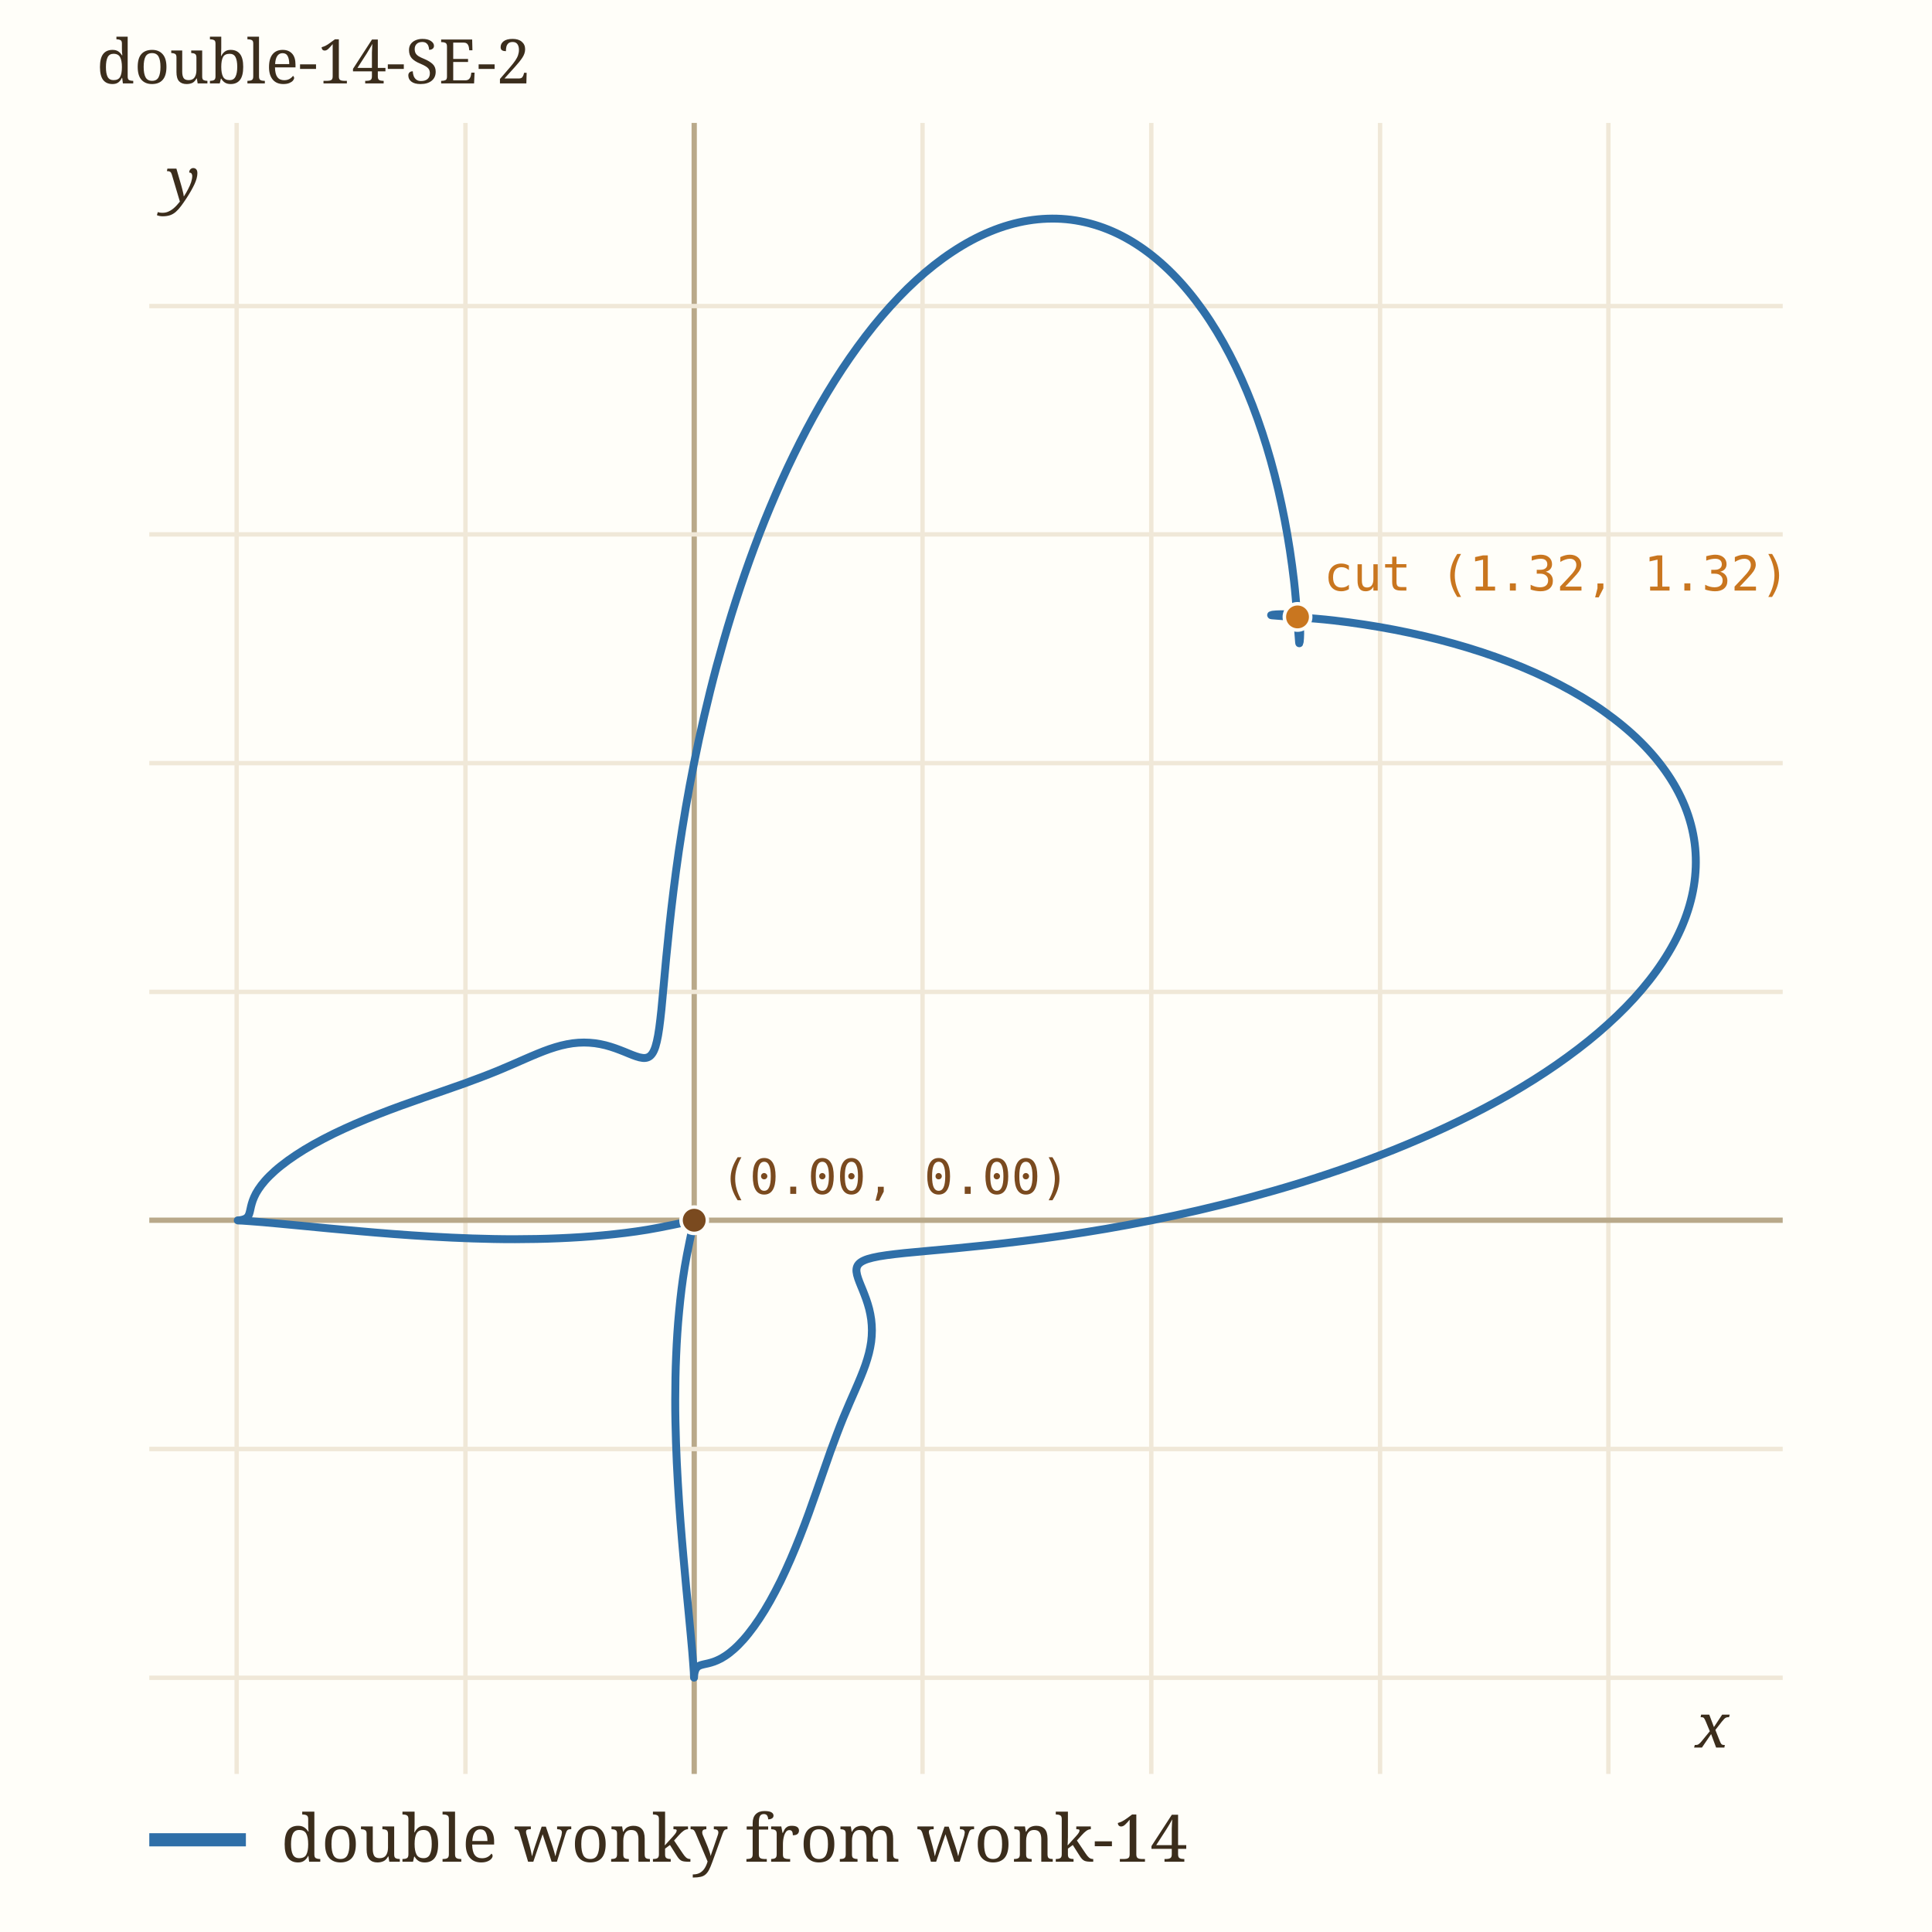
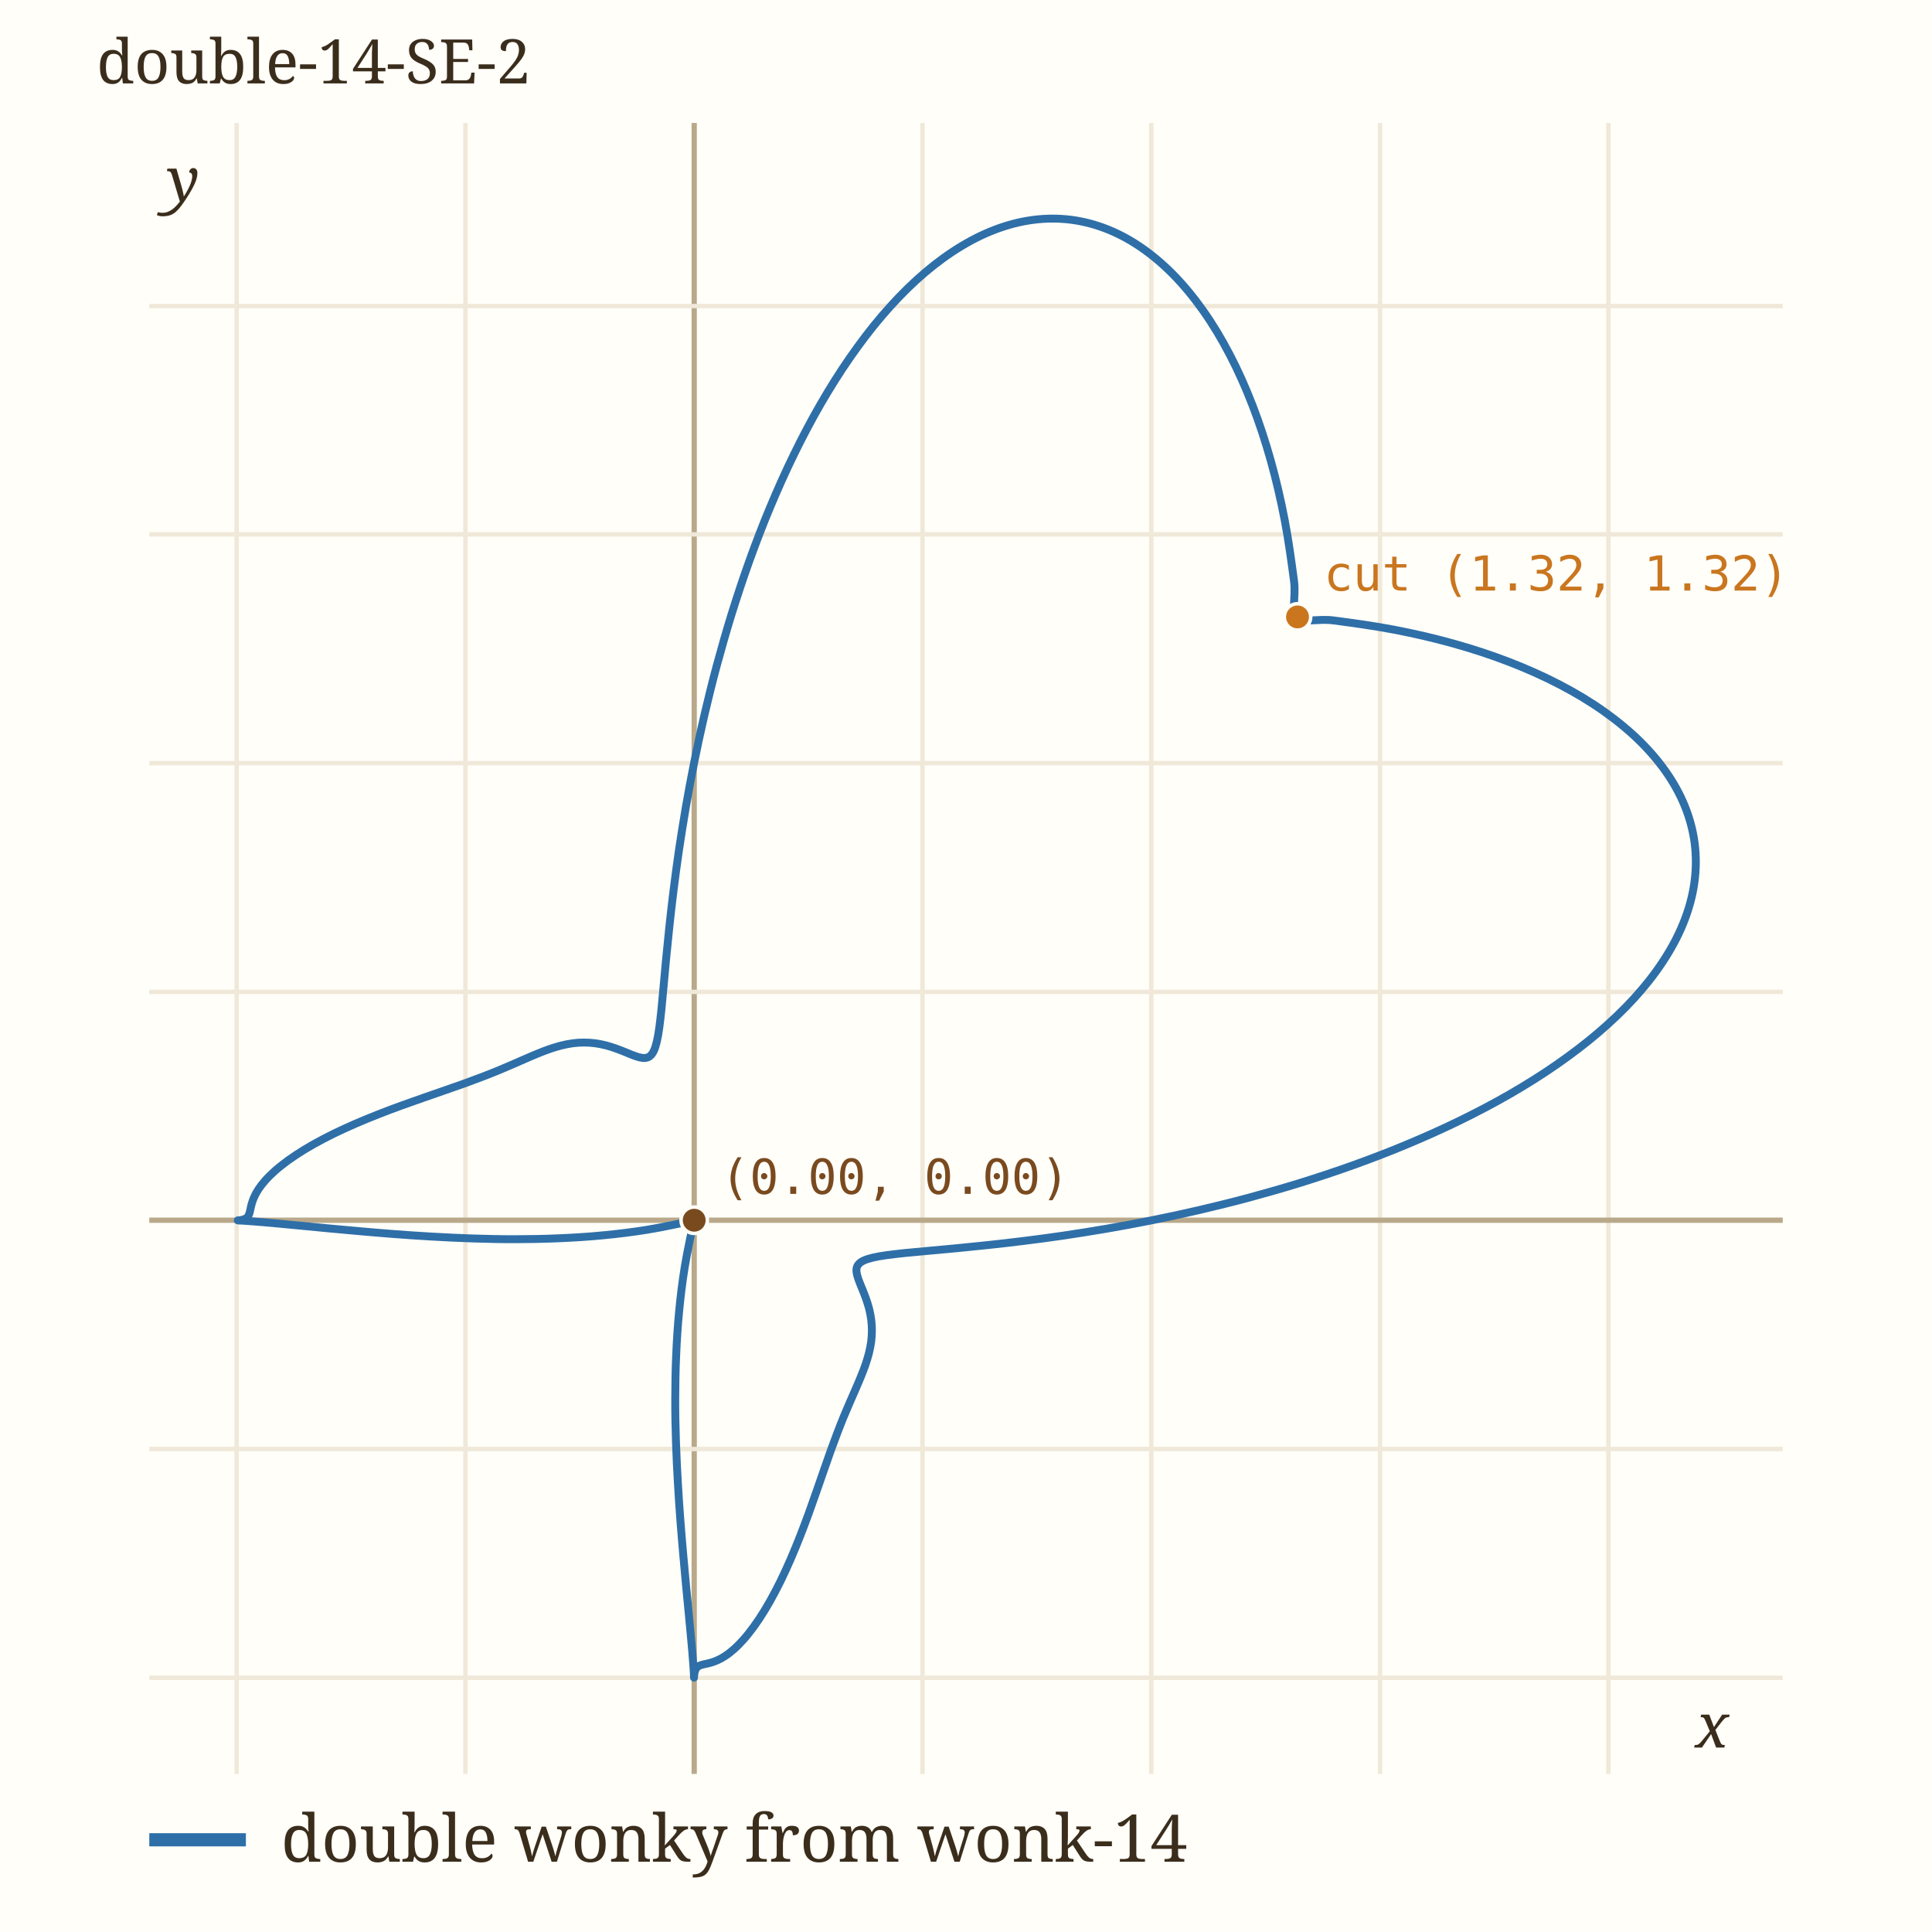
<svg xmlns="http://www.w3.org/2000/svg" viewBox="0 0 440 440" width="440" height="440" role="img" aria-label="double-14-SE-2" data-panel="double-14-SE-2">
  <rect x="0" y="0" width="440" height="440" fill="#fffef9" />
  <clipPath id="clip-double-14-SE-2">
    <rect x="34" y="28" width="372" height="376" />
  </clipPath>
  <g clip-path="url(#clip-double-14-SE-2)">
    <line x1="53.9" x2="53.9" y1="28" y2="404" stroke="#f0e8d8" stroke-width="1" />
    <text x="53.9" y="418.0" font-family="ui-monospace, Menlo, monospace" font-size="11" fill="#9c8a6a" text-anchor="middle">-1</text>
    <line x1="106.0" x2="106.0" y1="28" y2="404" stroke="#f0e8d8" stroke-width="1" />
    <text x="106.0" y="418.0" font-family="ui-monospace, Menlo, monospace" font-size="11" fill="#9c8a6a" text-anchor="middle">-0.5</text>
    <line x1="158.1" x2="158.1" y1="28" y2="404" stroke="#b9a98a" stroke-width="1.2" />
    <line x1="210.1" x2="210.1" y1="28" y2="404" stroke="#f0e8d8" stroke-width="1" />
    <text x="210.1" y="418.0" font-family="ui-monospace, Menlo, monospace" font-size="11" fill="#9c8a6a" text-anchor="middle">0.5</text>
    <line x1="262.2" x2="262.2" y1="28" y2="404" stroke="#f0e8d8" stroke-width="1" />
    <text x="262.2" y="418.0" font-family="ui-monospace, Menlo, monospace" font-size="11" fill="#9c8a6a" text-anchor="middle">1</text>
    <line x1="314.3" x2="314.3" y1="28" y2="404" stroke="#f0e8d8" stroke-width="1" />
    <text x="314.3" y="418.0" font-family="ui-monospace, Menlo, monospace" font-size="11" fill="#9c8a6a" text-anchor="middle">1.5</text>
    <line x1="366.3" x2="366.3" y1="28" y2="404" stroke="#f0e8d8" stroke-width="1" />
    <text x="366.3" y="418.0" font-family="ui-monospace, Menlo, monospace" font-size="11" fill="#9c8a6a" text-anchor="middle">2</text>
    <line x1="34" x2="406" y1="382.1" y2="382.1" stroke="#f0e8d8" stroke-width="1" />
    <text x="28.0" y="386.1" font-family="ui-monospace, Menlo, monospace" font-size="11" fill="#9c8a6a" text-anchor="end">-1</text>
    <line x1="34" x2="406" y1="330.0" y2="330.0" stroke="#f0e8d8" stroke-width="1" />
    <text x="28.0" y="334.0" font-family="ui-monospace, Menlo, monospace" font-size="11" fill="#9c8a6a" text-anchor="end">-0.5</text>
    <line x1="34" x2="406" y1="277.9" y2="277.9" stroke="#b9a98a" stroke-width="1.2" />
    <line x1="34" x2="406" y1="225.9" y2="225.9" stroke="#f0e8d8" stroke-width="1" />
    <text x="28.0" y="229.9" font-family="ui-monospace, Menlo, monospace" font-size="11" fill="#9c8a6a" text-anchor="end">0.5</text>
    <line x1="34" x2="406" y1="173.8" y2="173.8" stroke="#f0e8d8" stroke-width="1" />
    <text x="28.0" y="177.8" font-family="ui-monospace, Menlo, monospace" font-size="11" fill="#9c8a6a" text-anchor="end">1</text>
    <line x1="34" x2="406" y1="121.7" y2="121.7" stroke="#f0e8d8" stroke-width="1" />
    <text x="28.0" y="125.7" font-family="ui-monospace, Menlo, monospace" font-size="11" fill="#9c8a6a" text-anchor="end">1.5</text>
    <line x1="34" x2="406" y1="69.7" y2="69.7" stroke="#f0e8d8" stroke-width="1" />
    <text x="28.0" y="73.7" font-family="ui-monospace, Menlo, monospace" font-size="11" fill="#9c8a6a" text-anchor="end">2</text>
-     <path d="M158.06,277.94 C157.70,279.71 156.50,285.12 155.94,288.57 C155.37,292.01 154.99,295.26 154.67,298.62 C154.34,301.98 154.13,305.37 153.99,308.72 C153.84,312.07 153.79,315.43 153.78,318.71 C153.77,321.99 153.85,325.26 153.95,328.42 C154.05,331.59 154.21,334.71 154.38,337.70 C154.54,340.69 154.76,343.60 154.96,346.37 C155.17,349.13 155.40,351.79 155.62,354.28 C155.83,356.77 156.06,359.13 156.26,361.31 C156.47,363.48 156.67,365.50 156.84,367.33 C157.01,369.17 157.17,370.82 157.31,372.30 C157.45,373.77 157.56,375.06 157.66,376.17 C157.75,377.29 157.83,378.21 157.88,378.99 C157.94,379.76 157.98,380.35 158.01,380.82 C158.03,381.28 158.04,381.58 158.05,381.79 C158.06,382.00 158.06,382.06 158.06,382.07 C158.06,382.08 158.06,381.98 158.07,381.85 C158.07,381.73 158.08,381.53 158.11,381.34 C158.14,381.15 158.17,380.91 158.24,380.70 C158.30,380.50 158.37,380.28 158.47,380.10 C158.58,379.92 158.70,379.75 158.86,379.61 C159.02,379.48 159.21,379.37 159.44,379.28 C159.67,379.19 159.93,379.13 160.24,379.05 C160.54,378.97 160.89,378.92 161.28,378.82 C161.68,378.71 162.12,378.61 162.60,378.43 C163.09,378.24 163.63,378.03 164.21,377.71 C164.79,377.38 165.42,376.99 166.08,376.48 C166.75,375.96 167.46,375.35 168.20,374.60 C168.94,373.86 169.72,372.99 170.50,372.00 C171.29,371.01 172.11,369.89 172.92,368.66 C173.74,367.43 174.57,366.07 175.38,364.63 C176.19,363.19 177.00,361.63 177.79,360.04 C178.57,358.44 179.34,356.74 180.08,355.05 C180.82,353.35 181.54,351.58 182.22,349.85 C182.91,348.12 183.56,346.35 184.19,344.64 C184.81,342.93 185.41,341.22 185.98,339.59 C186.56,337.95 187.10,336.35 187.64,334.82 C188.17,333.29 188.68,331.82 189.18,330.42 C189.69,329.01 190.18,327.68 190.67,326.41 C191.15,325.13 191.63,323.93 192.10,322.77 C192.57,321.62 193.04,320.53 193.50,319.47 C193.95,318.41 194.40,317.41 194.83,316.43 C195.25,315.45 195.67,314.51 196.04,313.58 C196.42,312.65 196.78,311.74 197.09,310.84 C197.39,309.95 197.67,309.06 197.89,308.19 C198.11,307.31 198.28,306.44 198.40,305.58 C198.51,304.71 198.57,303.86 198.57,303.01 C198.57,302.17 198.51,301.33 198.41,300.51 C198.30,299.70 198.14,298.89 197.95,298.11 C197.75,297.34 197.51,296.58 197.26,295.86 C197.01,295.14 196.72,294.44 196.47,293.79 C196.21,293.14 195.93,292.52 195.72,291.95 C195.51,291.37 195.30,290.84 195.19,290.35 C195.08,289.86 195.01,289.42 195.06,289.02 C195.11,288.62 195.24,288.26 195.51,287.94 C195.79,287.61 196.17,287.33 196.72,287.08 C197.27,286.82 197.94,286.61 198.81,286.41 C199.67,286.20 200.69,286.03 201.90,285.86 C203.10,285.69 204.48,285.54 206.05,285.37 C207.62,285.21 209.37,285.06 211.29,284.88 C213.22,284.70 215.33,284.52 217.61,284.30 C219.88,284.08 222.34,283.84 224.94,283.56 C227.54,283.28 230.31,282.97 233.19,282.61 C236.08,282.25 239.12,281.85 242.25,281.39 C245.38,280.92 248.65,280.41 251.97,279.84 C255.29,279.27 258.69,278.64 262.19,277.94 C265.69,277.24 269.26,276.48 272.96,275.62 C276.65,274.76 280.47,273.82 284.35,272.78 C288.22,271.73 292.21,270.60 296.21,269.36 C300.20,268.11 304.28,266.77 308.33,265.31 C312.38,263.85 316.47,262.29 320.49,260.60 C324.51,258.92 328.53,257.13 332.43,255.22 C336.33,253.32 340.19,251.29 343.87,249.17 C347.55,247.04 351.14,244.80 354.50,242.46 C357.86,240.12 361.09,237.68 364.04,235.15 C366.98,232.63 369.74,230.01 372.18,227.33 C374.62,224.65 376.82,221.87 378.66,219.07 C380.51,216.28 382.07,213.40 383.25,210.53 C384.44,207.66 385.29,204.73 385.76,201.83 C386.23,198.94 386.34,196.02 386.07,193.15 C385.80,190.29 385.14,187.43 384.12,184.66 C383.10,181.89 381.69,179.15 379.93,176.53 C378.18,173.91 376.04,171.35 373.60,168.93 C371.16,166.51 368.35,164.19 365.29,162.02 C362.23,159.85 358.83,157.80 355.23,155.93 C351.64,154.05 347.75,152.32 343.72,150.76 C339.69,149.20 335.42,147.80 331.06,146.58 C326.71,145.36 322.17,144.31 317.61,143.43 C313.06,142.55 308.37,141.84 303.71,141.30 C299.06,140.75 291.06,140.28 289.69,140.14 C288.32,140.01 294.47,139.48 295.49,140.51 C296.52,141.53 295.99,147.68 295.86,146.31 C295.72,144.94 295.25,136.94 294.70,132.29 C294.16,127.63 293.45,122.94 292.57,118.39 C291.69,113.83 290.64,109.29 289.42,104.94 C288.20,100.58 286.80,96.31 285.24,92.28 C283.68,88.25 281.95,84.36 280.07,80.77 C278.20,77.17 276.15,73.77 273.98,70.71 C271.81,67.65 269.49,64.84 267.07,62.40 C264.65,59.96 262.09,57.82 259.47,56.07 C256.85,54.31 254.11,52.90 251.34,51.88 C248.57,50.86 245.71,50.20 242.85,49.93 C239.98,49.66 237.06,49.77 234.17,50.24 C231.27,50.71 228.34,51.56 225.47,52.75 C222.60,53.93 219.72,55.49 216.93,57.34 C214.13,59.18 211.35,61.38 208.67,63.82 C205.99,66.26 203.37,69.02 200.85,71.96 C198.32,74.91 195.88,78.14 193.54,81.50 C191.20,84.86 188.96,88.45 186.83,92.13 C184.71,95.81 182.68,99.67 180.78,103.57 C178.87,107.47 177.08,111.49 175.40,115.51 C173.71,119.53 172.15,123.62 170.69,127.67 C169.23,131.72 167.89,135.80 166.64,139.79 C165.40,143.79 164.27,147.78 163.22,151.65 C162.18,155.53 161.24,159.35 160.38,163.04 C159.52,166.74 158.76,170.31 158.06,173.81 C157.36,177.31 156.73,180.71 156.16,184.03 C155.59,187.35 155.08,190.62 154.61,193.75 C154.15,196.88 153.75,199.92 153.39,202.81 C153.03,205.69 152.72,208.46 152.44,211.06 C152.16,213.66 151.92,216.12 151.70,218.39 C151.48,220.67 151.30,222.78 151.12,224.71 C150.94,226.63 150.79,228.38 150.63,229.95 C150.46,231.52 150.31,232.90 150.14,234.10 C149.97,235.31 149.80,236.33 149.59,237.19 C149.39,238.06 149.18,238.73 148.92,239.28 C148.67,239.83 148.39,240.21 148.06,240.49 C147.74,240.76 147.38,240.89 146.98,240.94 C146.58,240.99 146.14,240.92 145.65,240.81 C145.16,240.70 144.63,240.49 144.05,240.28 C143.48,240.07 142.86,239.79 142.21,239.53 C141.56,239.28 140.86,238.99 140.14,238.74 C139.42,238.49 138.66,238.25 137.89,238.05 C137.11,237.86 136.30,237.70 135.49,237.59 C134.67,237.49 133.83,237.43 132.99,237.43 C132.14,237.43 131.29,237.49 130.42,237.60 C129.56,237.72 128.69,237.89 127.81,238.11 C126.94,238.33 126.05,238.61 125.16,238.91 C124.26,239.22 123.35,239.58 122.42,239.96 C121.49,240.33 120.55,240.75 119.57,241.17 C118.59,241.60 117.59,242.05 116.53,242.50 C115.47,242.96 114.38,243.43 113.23,243.90 C112.07,244.37 110.87,244.85 109.59,245.33 C108.32,245.82 106.99,246.31 105.58,246.82 C104.18,247.32 102.71,247.83 101.18,248.36 C99.65,248.90 98.05,249.44 96.41,250.02 C94.78,250.59 93.07,251.19 91.36,251.81 C89.65,252.44 87.88,253.09 86.15,253.78 C84.42,254.46 82.65,255.18 80.95,255.92 C79.26,256.66 77.56,257.43 75.96,258.21 C74.37,259.00 72.81,259.81 71.37,260.62 C69.93,261.43 68.57,262.26 67.34,263.08 C66.11,263.89 64.99,264.71 64.00,265.50 C63.01,266.28 62.14,267.06 61.40,267.80 C60.65,268.54 60.04,269.25 59.52,269.92 C59.01,270.58 58.62,271.21 58.29,271.79 C57.97,272.37 57.76,272.91 57.57,273.40 C57.39,273.88 57.29,274.32 57.18,274.72 C57.08,275.11 57.03,275.46 56.95,275.76 C56.87,276.07 56.81,276.33 56.72,276.56 C56.63,276.79 56.52,276.98 56.39,277.14 C56.25,277.30 56.08,277.42 55.90,277.53 C55.72,277.63 55.50,277.70 55.30,277.76 C55.09,277.83 54.85,277.86 54.66,277.89 C54.47,277.92 54.27,277.93 54.15,277.93 C54.02,277.94 53.92,277.94 53.93,277.94 C53.94,277.94 54.00,277.94 54.21,277.95 C54.42,277.96 54.72,277.97 55.18,277.99 C55.65,278.02 56.24,278.06 57.01,278.12 C57.79,278.17 58.71,278.25 59.83,278.34 C60.94,278.44 62.23,278.55 63.70,278.69 C65.18,278.83 66.83,278.99 68.67,279.16 C70.50,279.33 72.52,279.53 74.69,279.74 C76.87,279.94 79.23,280.17 81.72,280.38 C84.21,280.60 86.87,280.83 89.63,281.04 C92.40,281.24 95.31,281.46 98.30,281.62 C101.29,281.79 104.41,281.95 107.58,282.05 C110.74,282.15 114.01,282.23 117.29,282.22 C120.57,282.21 123.93,282.16 127.28,282.01 C130.63,281.87 134.02,281.66 137.38,281.33 C140.74,281.01 143.99,280.63 147.43,280.06 C150.88,279.50 156.29,278.30 158.06,277.94" fill="none" stroke="#2f6fa8" stroke-width="1.8" stroke-linecap="round" data-path="double-14-SE-2" />
+     <path d="M158.06,277.94 C158.03,278.07 158.23,276.93 157.88,278.70 C157.52,280.47 156.47,285.25 155.94,288.57 C155.40,291.89 154.99,295.26 154.67,298.62 C154.34,301.98 154.13,305.37 153.99,308.72 C153.84,312.07 153.79,315.43 153.78,318.71 C153.77,321.99 153.85,325.26 153.95,328.42 C154.05,331.59 154.21,334.71 154.38,337.70 C154.54,340.69 154.76,343.60 154.96,346.37 C155.17,349.13 155.40,351.79 155.62,354.28 C155.83,356.77 156.06,359.13 156.26,361.31 C156.47,363.48 156.67,365.50 156.84,367.33 C157.01,369.17 157.17,370.82 157.31,372.30 C157.45,373.77 157.56,375.06 157.66,376.17 C157.75,377.29 157.83,378.21 157.88,378.99 C157.94,379.76 157.98,380.35 158.01,380.82 C158.03,381.28 158.04,381.58 158.05,381.79 C158.06,382.00 158.06,382.06 158.06,382.07 C158.06,382.08 158.06,381.98 158.07,381.85 C158.07,381.73 158.08,381.53 158.11,381.34 C158.14,381.15 158.17,380.91 158.24,380.70 C158.30,380.50 158.37,380.28 158.47,380.10 C158.58,379.92 158.70,379.75 158.86,379.61 C159.02,379.48 159.21,379.37 159.44,379.28 C159.67,379.19 159.93,379.13 160.24,379.05 C160.54,378.97 160.89,378.92 161.28,378.82 C161.68,378.71 162.12,378.61 162.60,378.43 C163.09,378.24 163.63,378.03 164.21,377.71 C164.79,377.38 165.42,376.99 166.08,376.48 C166.75,375.96 167.46,375.35 168.20,374.60 C168.94,373.86 169.72,372.99 170.50,372.00 C171.29,371.01 172.11,369.89 172.92,368.66 C173.74,367.43 174.57,366.07 175.38,364.63 C176.19,363.19 177.00,361.63 177.79,360.04 C178.57,358.44 179.34,356.74 180.08,355.05 C180.82,353.35 181.54,351.58 182.22,349.85 C182.91,348.12 183.56,346.35 184.19,344.64 C184.81,342.93 185.41,341.22 185.98,339.59 C186.56,337.95 187.10,336.35 187.64,334.82 C188.17,333.29 188.68,331.82 189.18,330.42 C189.69,329.01 190.18,327.68 190.67,326.41 C191.15,325.13 191.63,323.93 192.10,322.77 C192.57,321.62 193.04,320.53 193.50,319.47 C193.95,318.41 194.40,317.41 194.83,316.43 C195.25,315.45 195.67,314.51 196.04,313.58 C196.42,312.65 196.78,311.74 197.09,310.84 C197.39,309.95 197.67,309.06 197.89,308.19 C198.11,307.31 198.28,306.44 198.40,305.58 C198.51,304.71 198.57,303.86 198.57,303.01 C198.57,302.17 198.51,301.33 198.41,300.51 C198.30,299.70 198.14,298.89 197.95,298.11 C197.75,297.34 197.51,296.58 197.26,295.86 C197.01,295.14 196.72,294.44 196.47,293.79 C196.21,293.14 195.93,292.52 195.72,291.95 C195.51,291.37 195.30,290.84 195.19,290.35 C195.08,289.86 195.01,289.42 195.06,289.02 C195.11,288.62 195.24,288.26 195.51,287.94 C195.79,287.61 196.17,287.33 196.72,287.08 C197.27,286.82 197.94,286.61 198.81,286.41 C199.67,286.20 200.69,286.03 201.90,285.86 C203.10,285.69 204.48,285.54 206.05,285.37 C207.62,285.21 209.37,285.06 211.29,284.88 C213.22,284.70 215.33,284.52 217.61,284.30 C219.88,284.08 222.34,283.84 224.94,283.56 C227.54,283.28 230.31,282.97 233.19,282.61 C236.08,282.25 239.12,281.85 242.25,281.39 C245.38,280.92 248.65,280.41 251.97,279.84 C255.29,279.27 258.69,278.64 262.19,277.94 C265.69,277.24 269.26,276.48 272.96,275.62 C276.65,274.76 280.47,273.82 284.35,272.78 C288.22,271.73 292.21,270.60 296.21,269.36 C300.20,268.11 304.28,266.77 308.33,265.31 C312.38,263.85 316.47,262.29 320.49,260.60 C324.51,258.92 328.53,257.13 332.43,255.22 C336.33,253.32 340.19,251.29 343.87,249.17 C347.55,247.04 351.14,244.80 354.50,242.46 C357.86,240.12 361.09,237.68 364.04,235.15 C366.98,232.63 369.74,230.01 372.18,227.33 C374.62,224.65 376.82,221.87 378.66,219.07 C380.51,216.28 382.07,213.40 383.25,210.53 C384.44,207.66 385.29,204.73 385.76,201.83 C386.23,198.94 386.34,196.02 386.07,193.15 C385.80,190.29 385.14,187.43 384.12,184.66 C383.10,181.89 381.69,179.15 379.93,176.53 C378.18,173.91 376.04,171.35 373.60,168.93 C371.16,166.51 368.35,164.19 365.29,162.02 C362.23,159.85 358.83,157.80 355.23,155.93 C351.64,154.05 347.75,152.32 343.72,150.76 C339.69,149.20 335.42,147.80 331.06,146.58 C326.71,145.36 322.17,144.31 317.61,143.43 C313.06,142.55 307.40,141.78 303.71,141.30 C300.03,140.81 297.00,142.01 295.49,140.51 C293.99,139.00 295.19,135.97 294.70,132.29 C294.22,128.60 293.45,122.94 292.57,118.39 C291.69,113.83 290.64,109.29 289.42,104.94 C288.20,100.58 286.80,96.31 285.24,92.28 C283.68,88.25 281.95,84.36 280.07,80.77 C278.20,77.17 276.15,73.77 273.98,70.71 C271.81,67.65 269.49,64.84 267.07,62.40 C264.65,59.96 262.09,57.82 259.47,56.07 C256.85,54.31 254.11,52.90 251.34,51.88 C248.57,50.86 245.71,50.20 242.85,49.93 C239.98,49.66 237.06,49.77 234.17,50.24 C231.27,50.71 228.34,51.56 225.47,52.75 C222.60,53.93 219.72,55.49 216.93,57.34 C214.13,59.18 211.35,61.38 208.67,63.82 C205.99,66.26 203.37,69.02 200.85,71.96 C198.32,74.91 195.88,78.14 193.54,81.50 C191.20,84.86 188.96,88.45 186.83,92.13 C184.71,95.81 182.68,99.67 180.78,103.57 C178.87,107.47 177.08,111.49 175.40,115.51 C173.71,119.53 172.15,123.62 170.69,127.67 C169.23,131.72 167.89,135.80 166.64,139.79 C165.40,143.79 164.27,147.78 163.22,151.65 C162.18,155.53 161.24,159.35 160.38,163.04 C159.52,166.74 158.76,170.31 158.06,173.81 C157.36,177.31 156.73,180.71 156.16,184.03 C155.59,187.35 155.08,190.62 154.61,193.75 C154.15,196.88 153.75,199.92 153.39,202.81 C153.03,205.69 152.72,208.46 152.44,211.06 C152.16,213.66 151.92,216.12 151.70,218.39 C151.48,220.67 151.30,222.78 151.12,224.71 C150.94,226.63 150.79,228.38 150.63,229.95 C150.46,231.52 150.31,232.90 150.14,234.10 C149.97,235.31 149.80,236.33 149.59,237.19 C149.39,238.06 149.18,238.73 148.92,239.28 C148.67,239.83 148.39,240.21 148.06,240.49 C147.74,240.76 147.38,240.89 146.98,240.94 C146.58,240.99 146.14,240.92 145.65,240.81 C145.16,240.70 144.63,240.49 144.05,240.28 C143.48,240.07 142.86,239.79 142.21,239.53 C141.56,239.28 140.86,238.99 140.14,238.74 C139.42,238.49 138.66,238.25 137.89,238.05 C137.11,237.86 136.30,237.70 135.49,237.59 C134.67,237.49 133.83,237.43 132.99,237.43 C132.14,237.43 131.29,237.49 130.42,237.60 C129.56,237.72 128.69,237.89 127.81,238.11 C126.94,238.33 126.05,238.61 125.16,238.91 C124.26,239.22 123.35,239.58 122.42,239.96 C121.49,240.33 120.55,240.75 119.57,241.17 C118.59,241.60 117.59,242.05 116.53,242.50 C115.47,242.96 114.38,243.43 113.23,243.90 C112.07,244.37 110.87,244.85 109.59,245.33 C108.32,245.82 106.99,246.31 105.58,246.82 C104.18,247.32 102.71,247.83 101.18,248.36 C99.65,248.90 98.05,249.44 96.41,250.02 C94.78,250.59 93.07,251.19 91.36,251.81 C89.65,252.44 87.88,253.09 86.15,253.78 C84.42,254.46 82.65,255.18 80.95,255.92 C79.26,256.66 77.56,257.43 75.96,258.21 C74.37,259.00 72.81,259.81 71.37,260.62 C69.93,261.43 68.57,262.26 67.34,263.08 C66.11,263.89 64.99,264.71 64.00,265.50 C63.01,266.28 62.14,267.06 61.40,267.80 C60.65,268.54 60.04,269.25 59.52,269.92 C59.01,270.58 58.62,271.21 58.29,271.79 C57.97,272.37 57.76,272.91 57.57,273.40 C57.39,273.88 57.29,274.32 57.18,274.72 C57.08,275.11 57.03,275.46 56.95,275.76 C56.87,276.07 56.81,276.33 56.72,276.56 C56.63,276.79 56.52,276.98 56.39,277.14 C56.25,277.30 56.08,277.42 55.90,277.53 C55.72,277.63 55.50,277.70 55.30,277.76 C55.09,277.83 54.85,277.86 54.66,277.89 C54.47,277.92 54.27,277.93 54.15,277.93 C54.02,277.94 53.92,277.94 53.93,277.94 C53.94,277.94 54.00,277.94 54.21,277.95 C54.42,277.96 54.72,277.97 55.18,277.99 C55.65,278.02 56.24,278.06 57.01,278.12 C57.79,278.17 58.71,278.25 59.83,278.34 C60.94,278.44 62.23,278.55 63.70,278.69 C65.18,278.83 66.83,278.99 68.67,279.16 C70.50,279.33 72.52,279.53 74.69,279.74 C76.87,279.94 79.23,280.17 81.72,280.38 C84.21,280.60 86.87,280.83 89.63,281.04 C92.40,281.24 95.31,281.46 98.30,281.62 C101.29,281.79 104.41,281.95 107.58,282.05 C110.74,282.15 114.01,282.23 117.29,282.22 C120.57,282.21 123.93,282.16 127.28,282.01 C130.63,281.87 134.02,281.66 137.38,281.33 C140.74,281.01 144.11,280.60 147.43,280.06 C150.75,279.53 155.53,278.48 157.30,278.12 C159.07,277.77 157.93,277.97 158.06,277.94" fill="none" stroke="#2f6fa8" stroke-width="1.8" stroke-linecap="round" data-path="double-14-SE-2" />
    <circle cx="158.1" cy="277.9" r="3" fill="#7a4a1f" stroke="#fffef9" stroke-width="0.8" />
    <text x="164.1" y="271.9" font-family="ui-monospace, Menlo, monospace" font-size="11" fill="#7a4a1f">(0.00, 0.00)</text>
    <circle cx="295.5" cy="140.5" r="3" fill="#c9761f" stroke="#fffef9" stroke-width="0.8" />
    <text x="301.5" y="134.5" font-family="ui-monospace, Menlo, monospace" font-size="11" fill="#c9761f">cut (1.32, 1.32)</text>
  </g>
  <text x="386.1" y="398.0" font-family="Georgia, serif" font-size="14" font-style="italic" fill="#3b2d1c">x</text>
  <text x="38.0" y="45.9" font-family="Georgia, serif" font-size="14" font-style="italic" fill="#3b2d1c">y</text>
  <text x="22" y="19" font-family="Georgia, serif" font-size="14" fill="#3b2d1c">double-14-SE-2</text>
  <line x1="34" x2="56" y1="419" y2="419" stroke="#2f6fa8" stroke-width="3" />
  <text x="64" y="424" font-family="Georgia, serif" font-size="15" fill="#3b2d1c">double wonky from wonk-14</text>
</svg>
